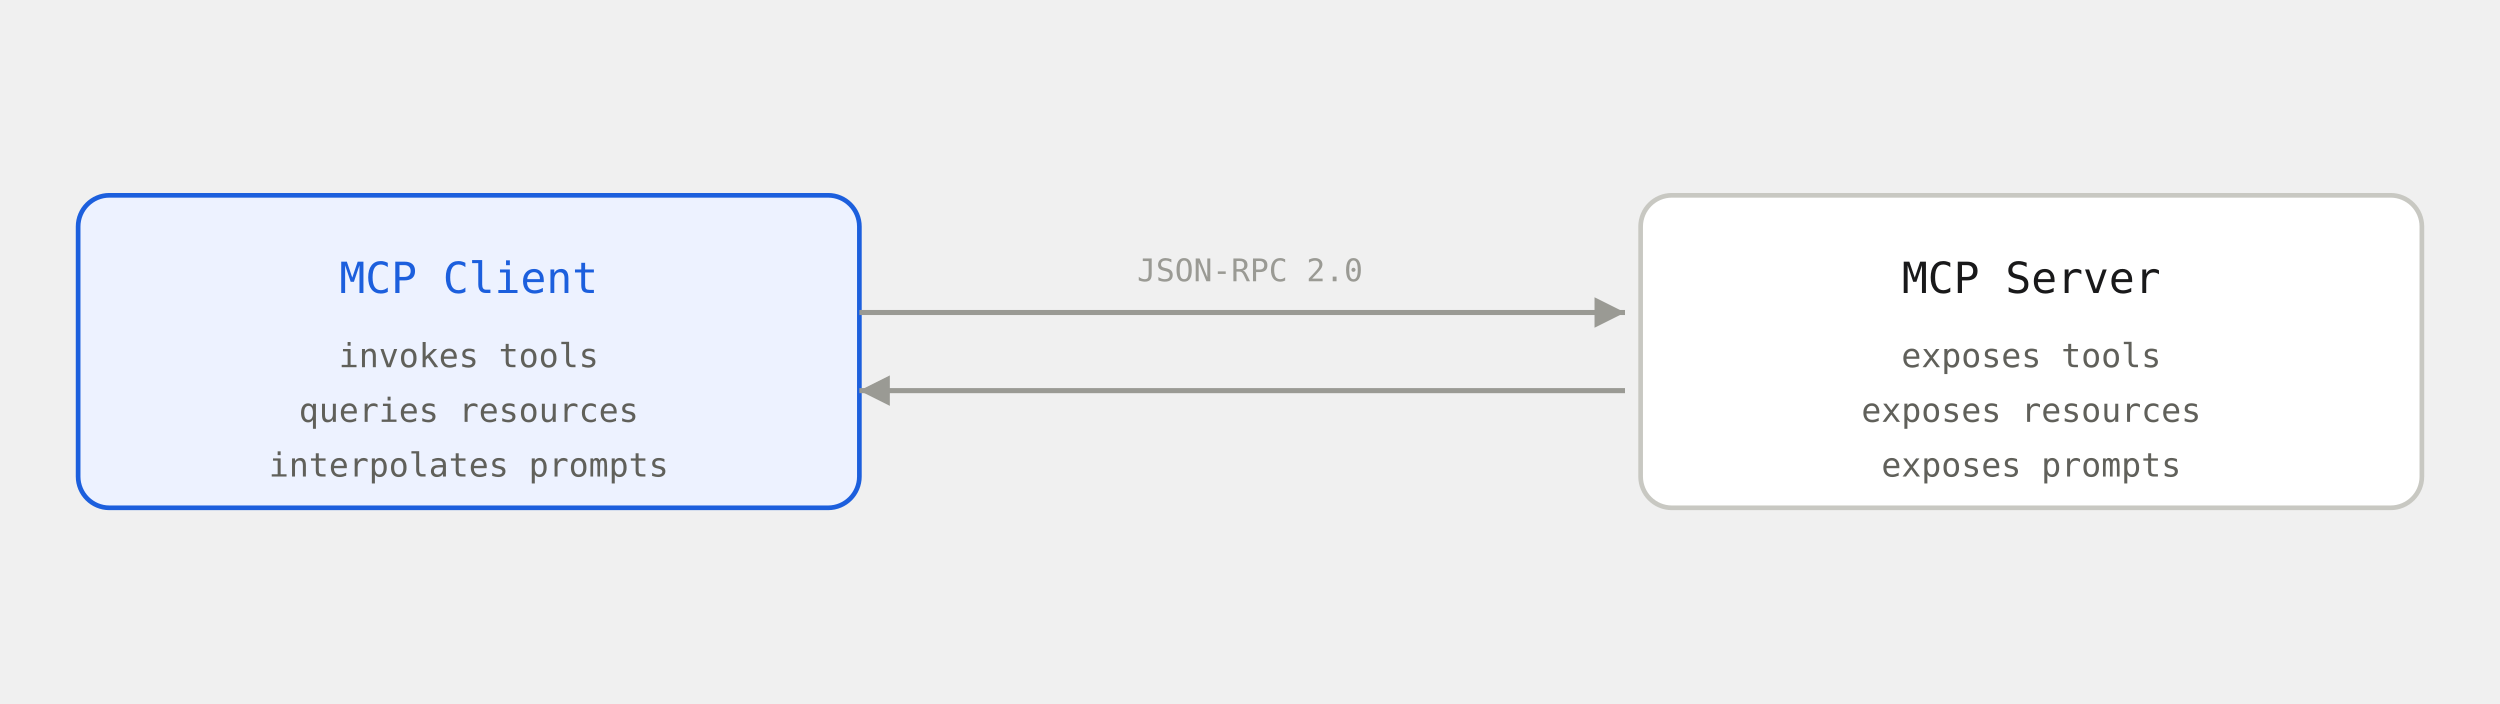
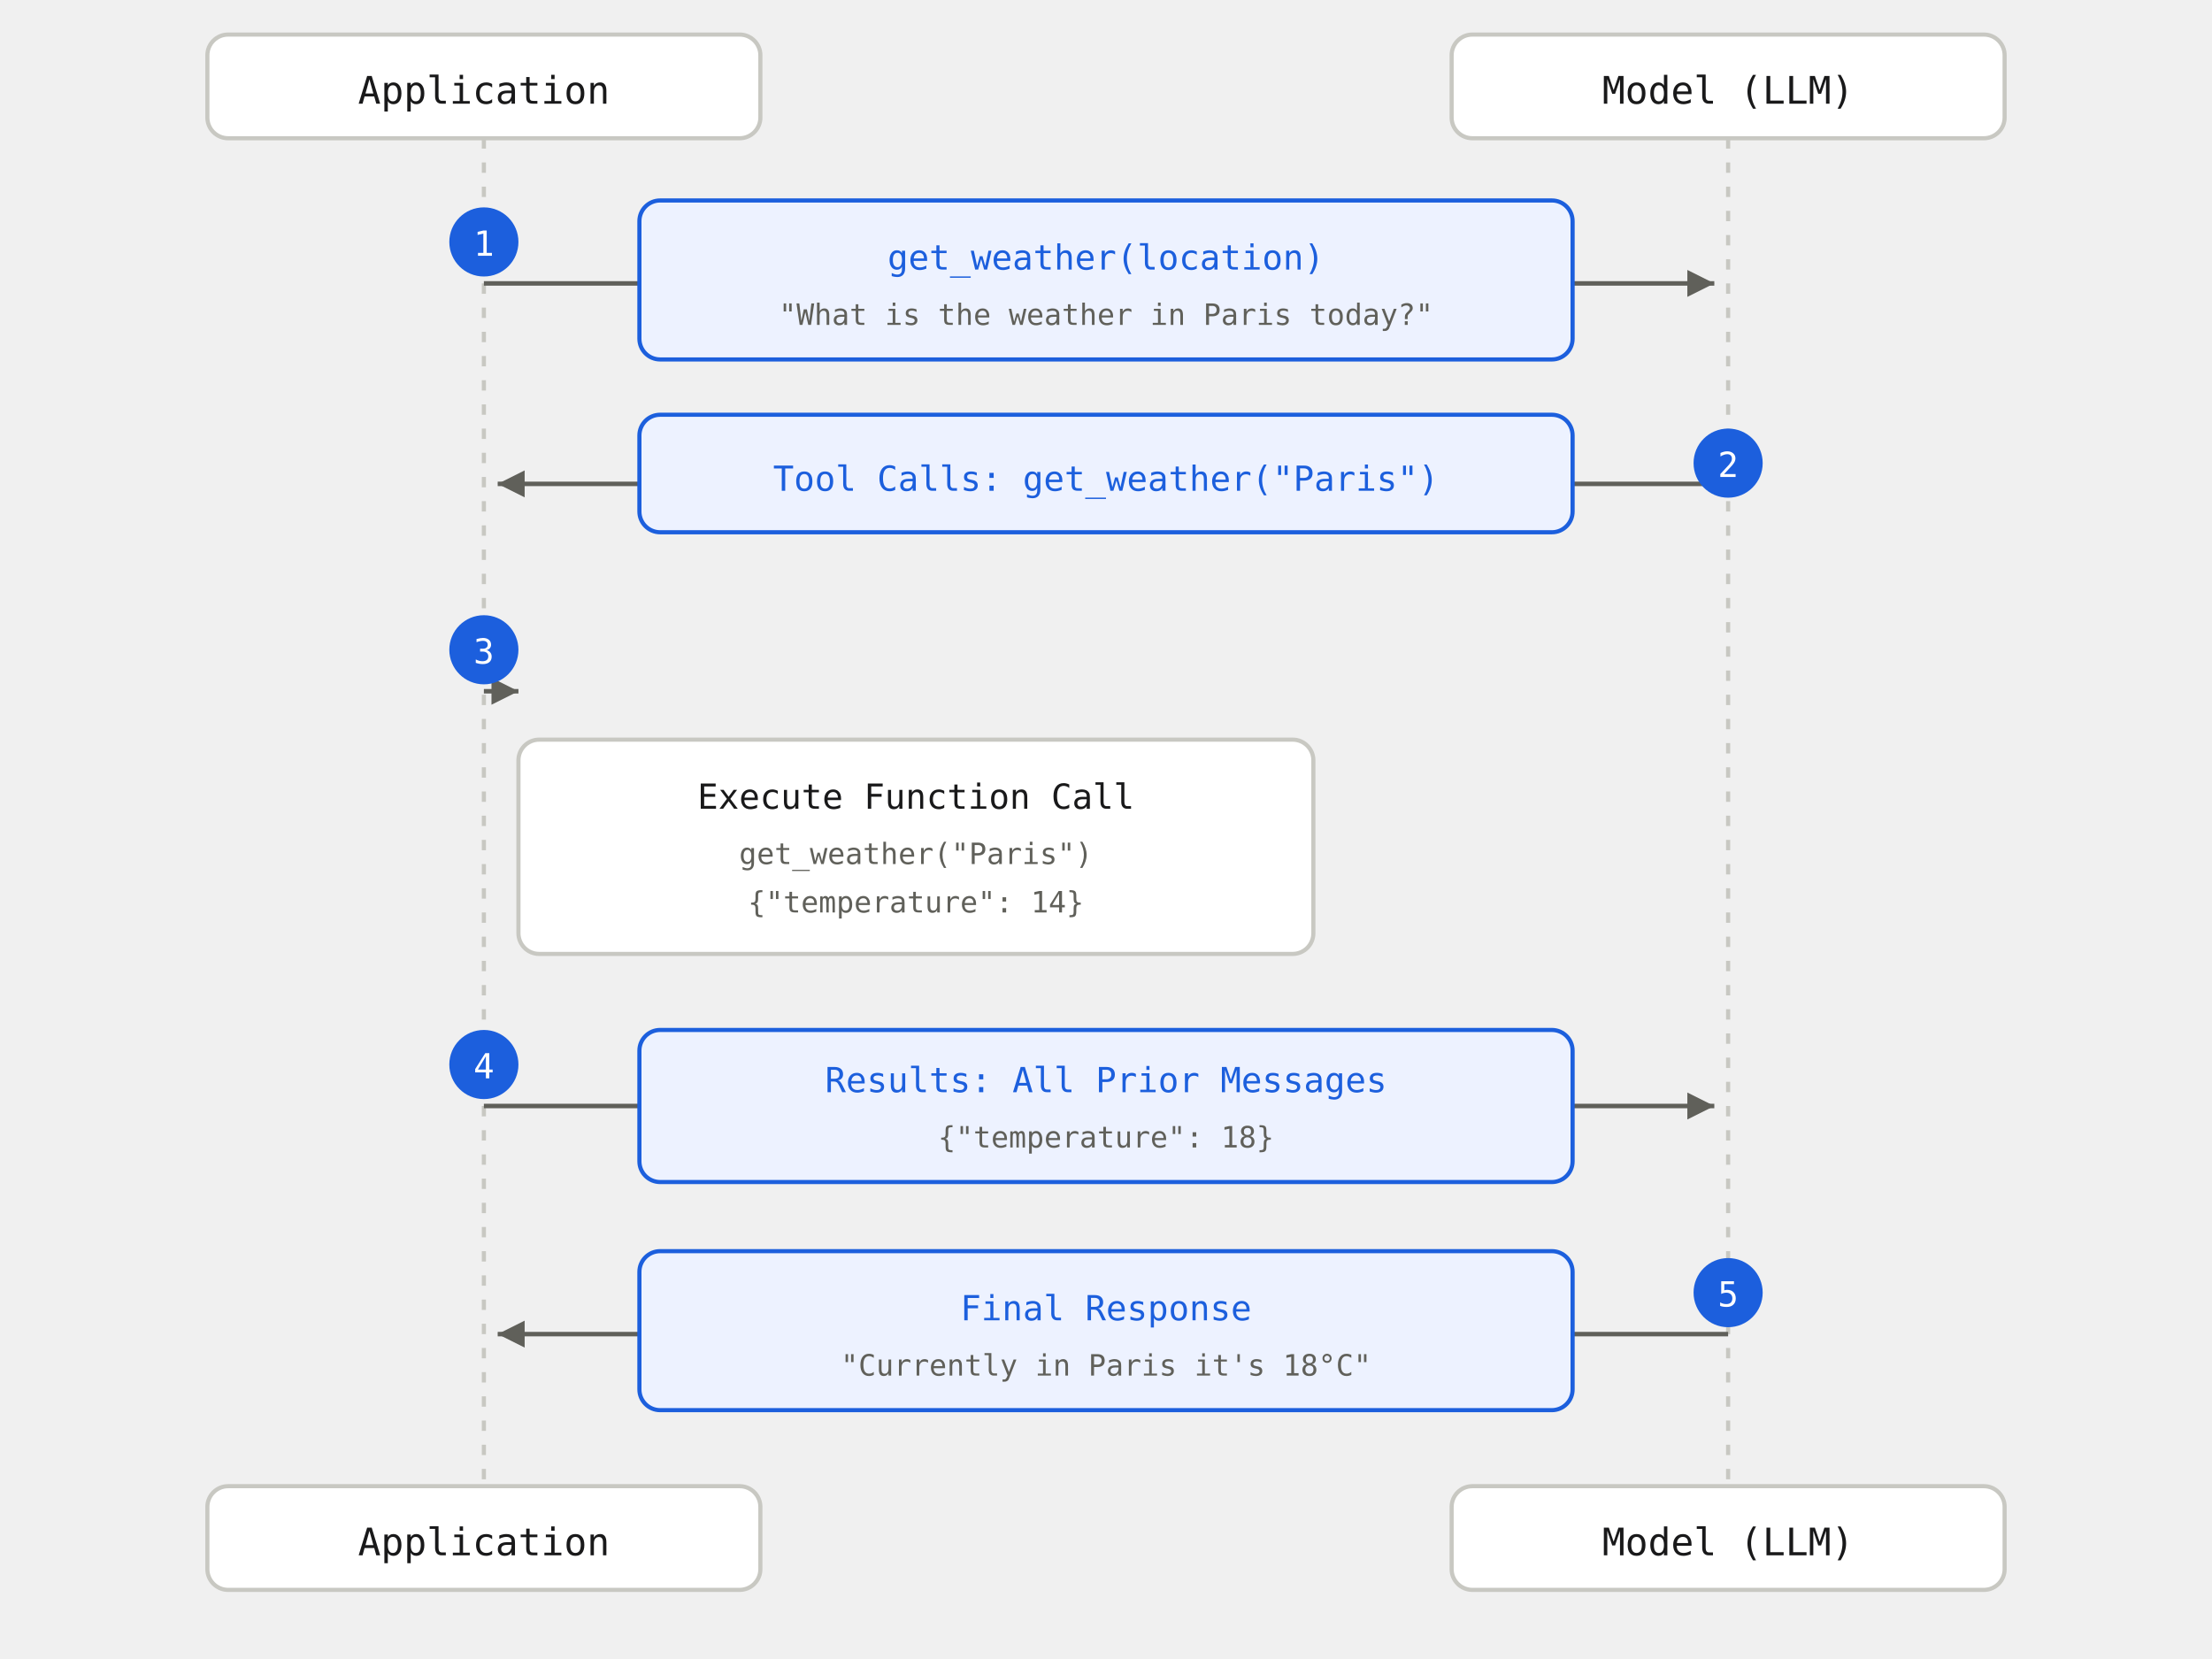
- <svg xmlns="http://www.w3.org/2000/svg" viewBox="0 0 640 180">
+ <svg xmlns="http://www.w3.org/2000/svg" viewBox="0 0 640 480">
  <defs>
-     <marker id="arrowMCP" markerWidth="8" markerHeight="8" refX="6" refY="3" orient="auto">
-       <path d="M0,0 L6,3 L0,6 Z" fill="#9a9a94" />
+     <marker id="arrowSeq" markerWidth="8" markerHeight="8" refX="6" refY="3" orient="auto">
+       <path d="M0,0 L6,3 L0,6 Z" fill="#60605a" />
    </marker>
  </defs>
-   <rect x="20" y="50" width="200" height="80" rx="8" fill="#edf2ff" stroke="#1c5fdd" stroke-width="1.2" />
-   <text x="120" y="75" text-anchor="middle" font-family="JetBrains Mono, monospace" font-size="11" fill="#1c5fdd">MCP Client</text>
-   <text x="120" y="94" text-anchor="middle" font-family="JetBrains Mono, monospace" font-size="8.5" fill="#60605a">invokes tools</text>
-   <text x="120" y="108" text-anchor="middle" font-family="JetBrains Mono, monospace" font-size="8.5" fill="#60605a">queries resources</text>
-   <text x="120" y="122" text-anchor="middle" font-family="JetBrains Mono, monospace" font-size="8.5" fill="#60605a">interpolates prompts</text>
-   <rect x="420" y="50" width="200" height="80" rx="8" fill="#fff" stroke="#c8c8c2" stroke-width="1.2" />
-   <text x="520" y="75" text-anchor="middle" font-family="JetBrains Mono, monospace" font-size="11" fill="#19191a">MCP Server</text>
-   <text x="520" y="94" text-anchor="middle" font-family="JetBrains Mono, monospace" font-size="8.5" fill="#60605a">exposes tools</text>
-   <text x="520" y="108" text-anchor="middle" font-family="JetBrains Mono, monospace" font-size="8.5" fill="#60605a">exposes resources</text>
-   <text x="520" y="122" text-anchor="middle" font-family="JetBrains Mono, monospace" font-size="8.5" fill="#60605a">exposes prompts</text>
-   <line x1="220" y1="80" x2="416" y2="80" stroke="#9a9a94" stroke-width="1.3" marker-end="url(#arrowMCP)" />
-   <line x1="416" y1="100" x2="220" y2="100" stroke="#9a9a94" stroke-width="1.3" marker-end="url(#arrowMCP)" />
-   <text x="320" y="72" text-anchor="middle" font-family="JetBrains Mono, monospace" font-size="8" fill="#9a9a94">JSON-RPC 2.0</text>
+   <line x1="140" y1="40" x2="140" y2="430" stroke="#c8c8c2" stroke-width="1.2" stroke-dasharray="3,4" />
+   <line x1="500" y1="40" x2="500" y2="430" stroke="#c8c8c2" stroke-width="1.2" stroke-dasharray="3,4" />
+   <rect x="60" y="10" width="160" height="30" rx="6" fill="#fff" stroke="#c8c8c2" stroke-width="1.2" />
+   <text x="140" y="30" text-anchor="middle" font-family="JetBrains Mono, monospace" font-size="11" fill="#19191a">Application</text>
+   <rect x="420" y="10" width="160" height="30" rx="6" fill="#fff" stroke="#c8c8c2" stroke-width="1.2" />
+   <text x="500" y="30" text-anchor="middle" font-family="JetBrains Mono, monospace" font-size="11" fill="#19191a">Model (LLM)</text>
+   <line x1="140" y1="82" x2="496" y2="82" stroke="#60605a" stroke-width="1.3" marker-end="url(#arrowSeq)" />
+   <rect x="185" y="58" width="270" height="46" rx="6" fill="#edf2ff" stroke="#1c5fdd" stroke-width="1.2" />
+   <text x="320" y="78" text-anchor="middle" font-family="JetBrains Mono, monospace" font-size="10" fill="#1c5fdd">get_weather(location)</text>
+   <text x="320" y="94" text-anchor="middle" font-family="JetBrains Mono, monospace" font-size="8.5" fill="#60605a">"What is the weather in Paris today?"</text>
+   <circle cx="140" cy="70" r="10" fill="#1c5fdd" />
+   <text x="140" y="74" text-anchor="middle" font-family="JetBrains Mono, monospace" font-size="10" fill="#fff">1</text>
+   <line x1="500" y1="140" x2="144" y2="140" stroke="#60605a" stroke-width="1.3" marker-end="url(#arrowSeq)" />
+   <rect x="185" y="120" width="270" height="34" rx="6" fill="#edf2ff" stroke="#1c5fdd" stroke-width="1.2" />
+   <text x="320" y="142" text-anchor="middle" font-family="JetBrains Mono, monospace" font-size="10" fill="#1c5fdd">Tool Calls: get_weather("Paris")</text>
+   <circle cx="500" cy="134" r="10" fill="#1c5fdd" />
+   <text x="500" y="138" text-anchor="middle" font-family="JetBrains Mono, monospace" font-size="10" fill="#fff">2</text>
+   <line x1="140" y1="200" x2="150" y2="200" stroke="#60605a" stroke-width="1.3" marker-end="url(#arrowSeq)" />
+   <rect x="150" y="214" width="230" height="62" rx="6" fill="#fff" stroke="#c8c8c2" stroke-width="1.2" />
+   <text x="265" y="234" text-anchor="middle" font-family="JetBrains Mono, monospace" font-size="10" fill="#19191a">Execute Function Call</text>
+   <text x="265" y="250" text-anchor="middle" font-family="JetBrains Mono, monospace" font-size="8.5" fill="#60605a">get_weather("Paris")</text>
+   <text x="265" y="264" text-anchor="middle" font-family="JetBrains Mono, monospace" font-size="8.5" fill="#60605a">{"temperature": 14}</text>
+   <circle cx="140" cy="188" r="10" fill="#1c5fdd" />
+   <text x="140" y="192" text-anchor="middle" font-family="JetBrains Mono, monospace" font-size="10" fill="#fff">3</text>
+   <line x1="140" y1="320" x2="496" y2="320" stroke="#60605a" stroke-width="1.3" marker-end="url(#arrowSeq)" />
+   <rect x="185" y="298" width="270" height="44" rx="6" fill="#edf2ff" stroke="#1c5fdd" stroke-width="1.2" />
+   <text x="320" y="316" text-anchor="middle" font-family="JetBrains Mono, monospace" font-size="10" fill="#1c5fdd">Results: All Prior Messages</text>
+   <text x="320" y="332" text-anchor="middle" font-family="JetBrains Mono, monospace" font-size="8.5" fill="#60605a">{"temperature": 18}</text>
+   <circle cx="140" cy="308" r="10" fill="#1c5fdd" />
+   <text x="140" y="312" text-anchor="middle" font-family="JetBrains Mono, monospace" font-size="10" fill="#fff">4</text>
+   <line x1="500" y1="386" x2="144" y2="386" stroke="#60605a" stroke-width="1.3" marker-end="url(#arrowSeq)" />
+   <rect x="185" y="362" width="270" height="46" rx="6" fill="#edf2ff" stroke="#1c5fdd" stroke-width="1.2" />
+   <text x="320" y="382" text-anchor="middle" font-family="JetBrains Mono, monospace" font-size="10" fill="#1c5fdd">Final Response</text>
+   <text x="320" y="398" text-anchor="middle" font-family="JetBrains Mono, monospace" font-size="8.5" fill="#60605a">"Currently in Paris it's 18°C"</text>
+   <circle cx="500" cy="374" r="10" fill="#1c5fdd" />
+   <text x="500" y="378" text-anchor="middle" font-family="JetBrains Mono, monospace" font-size="10" fill="#fff">5</text>
+   <rect x="60" y="430" width="160" height="30" rx="6" fill="#fff" stroke="#c8c8c2" stroke-width="1.2" />
+   <text x="140" y="450" text-anchor="middle" font-family="JetBrains Mono, monospace" font-size="11" fill="#19191a">Application</text>
+   <rect x="420" y="430" width="160" height="30" rx="6" fill="#fff" stroke="#c8c8c2" stroke-width="1.2" />
+   <text x="500" y="450" text-anchor="middle" font-family="JetBrains Mono, monospace" font-size="11" fill="#19191a">Model (LLM)</text>
</svg>
